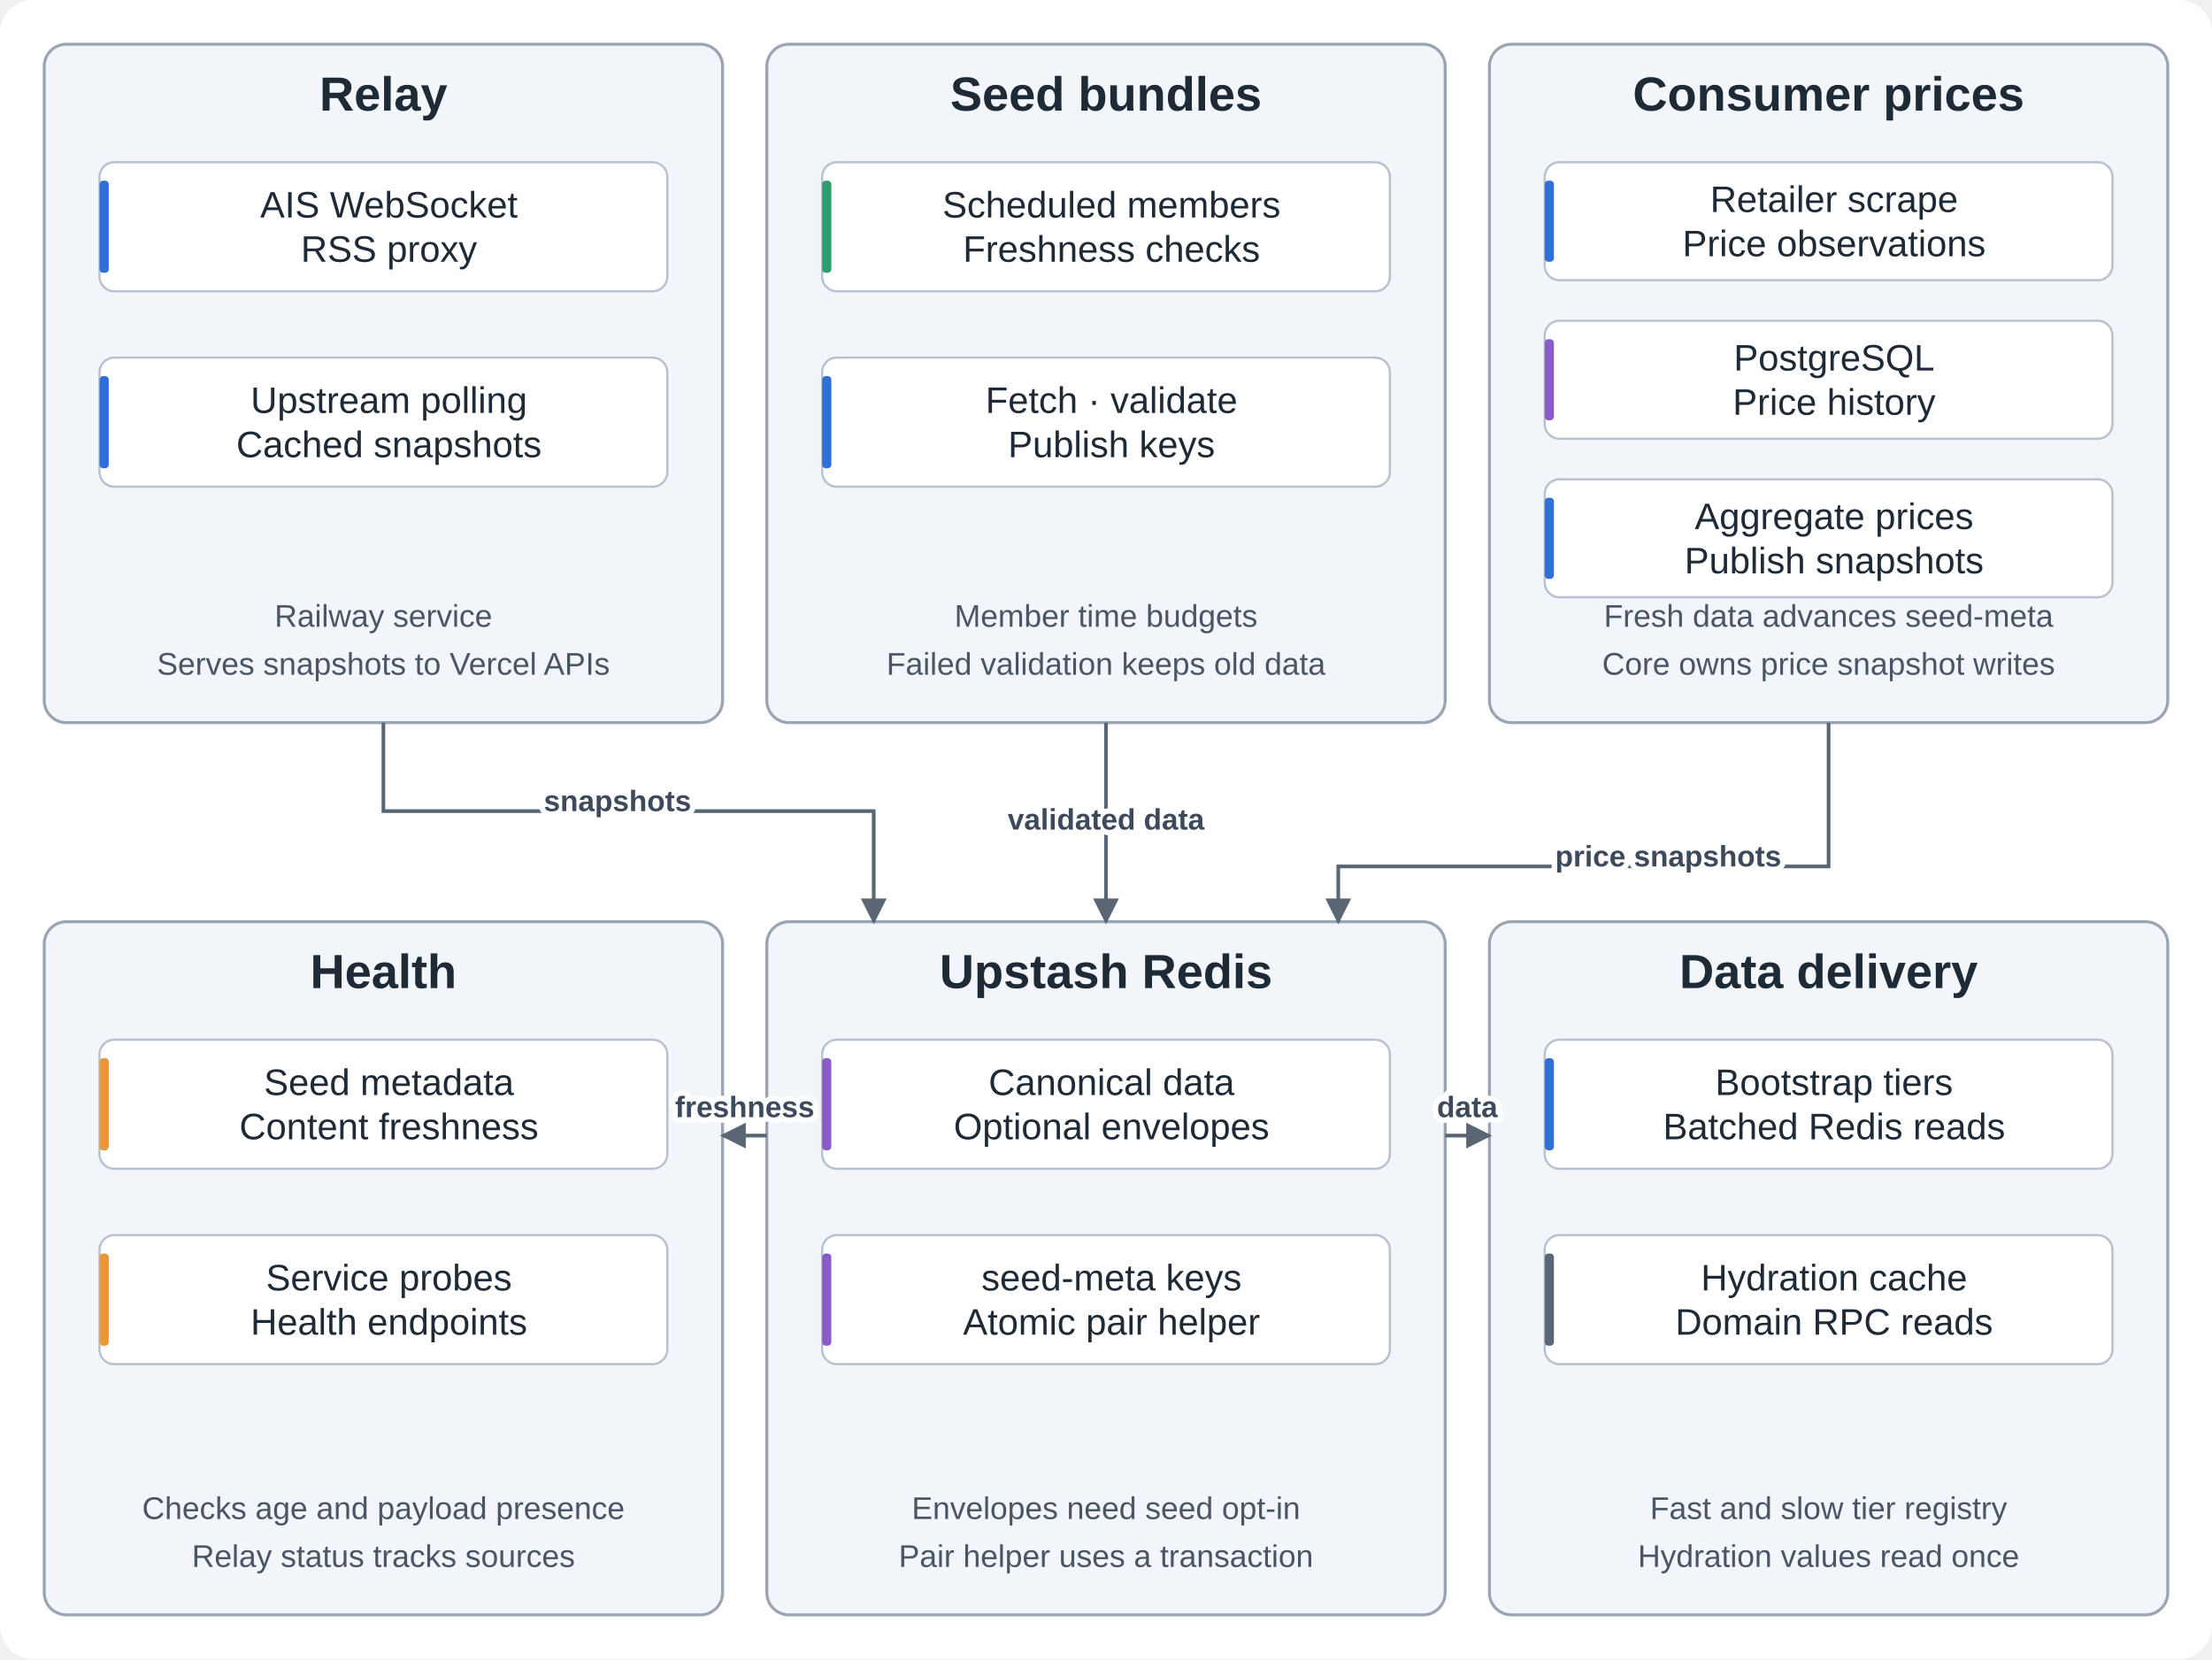
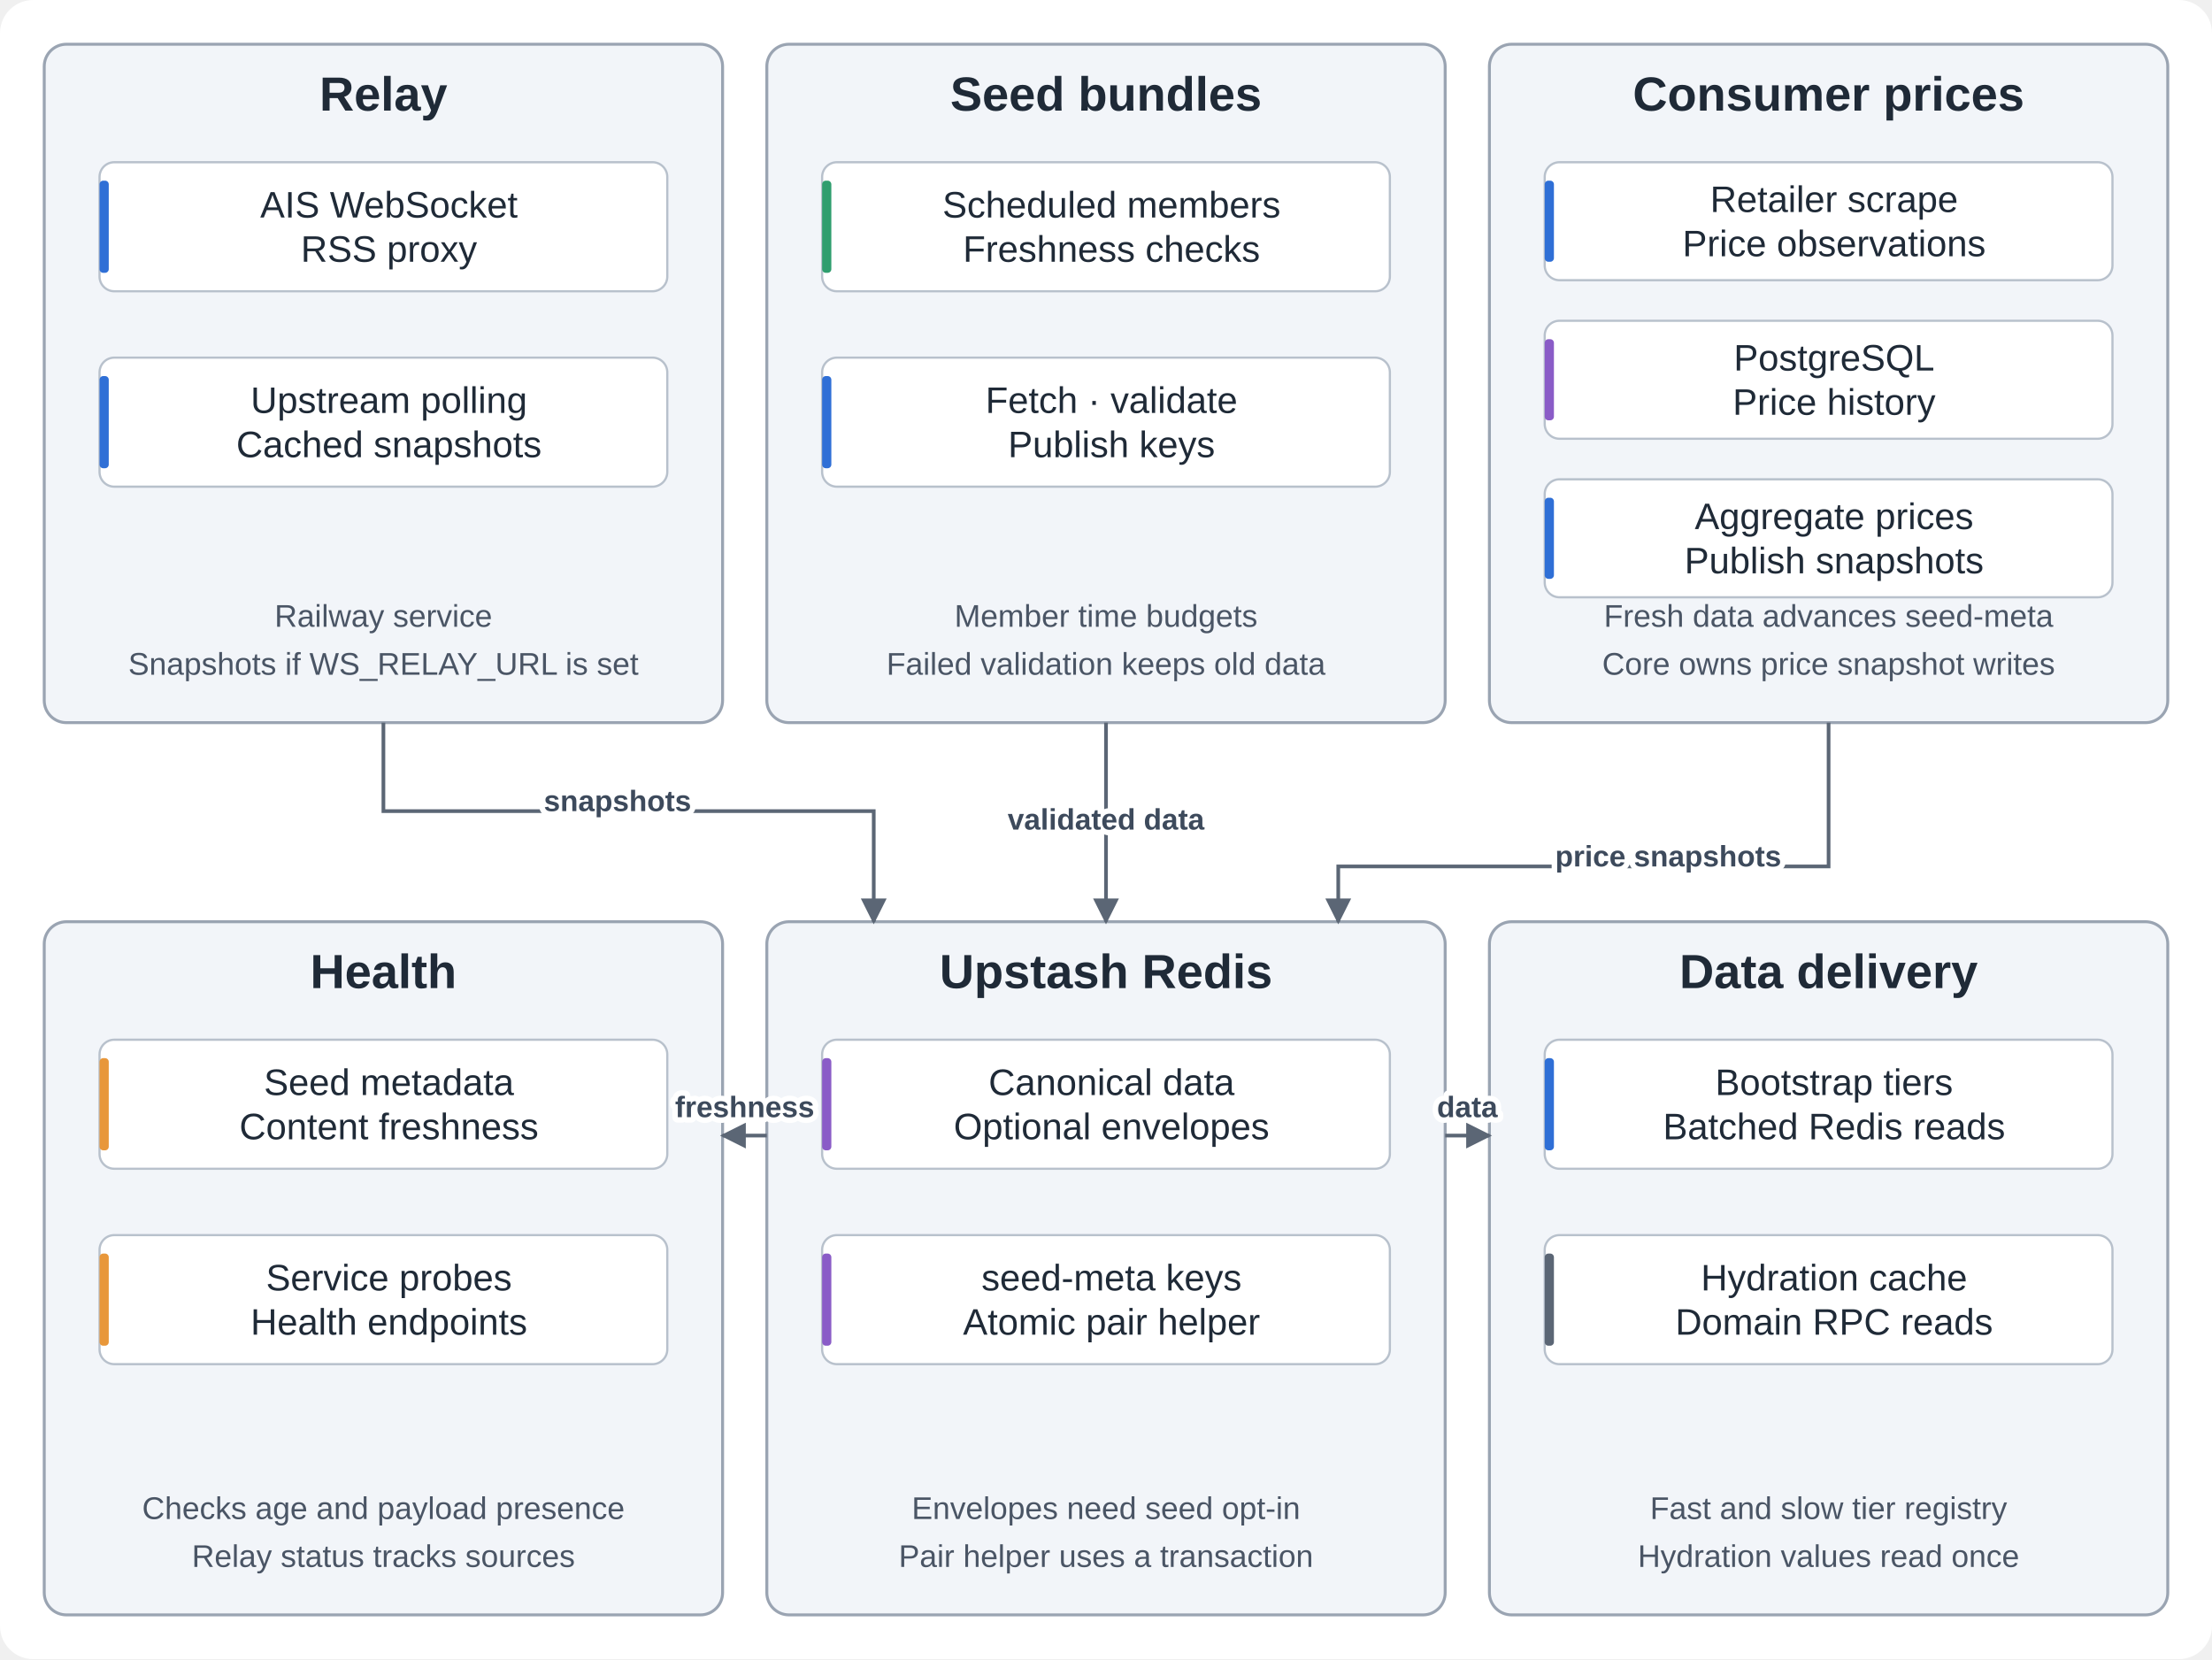
<svg xmlns="http://www.w3.org/2000/svg" viewBox="0 0 1200 900" width="1200" height="900" role="img" aria-labelledby="t d">
  <defs>
    <marker id="arr" viewBox="0 0 10 10" refX="9" refY="5" markerWidth="7" markerHeight="7" orient="auto">
      <path d="M0 0L10 5L0 10z" fill="#5b6675" />
    </marker>
    <marker id="ca" viewBox="0 0 10 10" refX="5" refY="5" markerWidth="6" markerHeight="6" orient="auto">
      <path d="M0 0L10 5L0 10z" fill="#5b6675" />
    </marker>
  </defs>
  <style>
text{font-family:-apple-system,"Helvetica Neue",Arial,"PingFang SC",sans-serif;fill:#1f2a37}
.gt{font-size:26px;font-weight:700}
.st{font-size:20px;font-weight:700}
.ag{font-size:20px}
.q{font-size:18px;fill:#3d4a5c}
.lb{font-size:17px;fill:#4a5565}
.al{font-size:16px;font-weight:600;fill:#3d4a5c;paint-order:stroke;stroke:#ffffff;stroke-width:6px;stroke-linejoin:round}
.grp{fill:#f2f5f9;stroke:#9aa4b2;stroke-width:1.6}
.sub{fill:#e8edf3;stroke:#b8c1cc;stroke-width:1.2}
.agent{fill:#ffffff;stroke:#b8c1cc;stroke-width:1.2}
.human{fill:#d6e6fb;stroke:#9cbbe6;stroke-width:1.2}
.front{fill:#dcf0e0;stroke:#9ccfa8;stroke-width:1.2}
.flow{stroke:#5b6675;stroke-width:2;fill:none;marker-end:url(#arr)}
.back{stroke-dasharray:7 5}
.cyc{stroke:#5b6675;stroke-width:2;fill:none;marker-end:url(#ca)}
.num{fill:#1f2a37}
.numt{font-size:16px;font-weight:700;fill:#ffffff}
</style>
  <rect width="1200" height="900" rx="18" fill="#ffffff" />
  <rect x="24" y="24" width="368" height="368" rx="12" class="grp" />
  <text x="208.0" y="60" class="gt" text-anchor="middle">Relay</text>
  <rect x="416" y="24" width="368" height="368" rx="12" class="grp" />
  <text x="600.0" y="60" class="gt" text-anchor="middle">Seed bundles</text>
  <rect x="808" y="24" width="368" height="368" rx="12" class="grp" />
  <text x="992.0" y="60" class="gt" text-anchor="middle">Consumer prices</text>
  <rect x="54" y="88" width="308" height="70" rx="8" class="agent" />
  <rect x="54" y="98" width="5" height="50" rx="2" fill="#2f6fd6" />
  <text x="211.0" y="118.0" class="ag" text-anchor="middle">AIS WebSocket</text>
  <text x="211.0" y="142.0" class="ag" text-anchor="middle">RSS proxy</text>
  <rect x="54" y="194" width="308" height="70" rx="8" class="agent" />
  <rect x="54" y="204" width="5" height="50" rx="2" fill="#2f6fd6" />
  <text x="211.0" y="224.0" class="ag" text-anchor="middle">Upstream polling</text>
  <text x="211.0" y="248.0" class="ag" text-anchor="middle">Cached snapshots</text>
  <text x="208.0" y="340" class="lb" text-anchor="middle">Railway service</text>
-   <text x="208.0" y="366" class="lb" text-anchor="middle">Serves snapshots to Vercel APIs</text>
+   <text x="208.0" y="366" class="lb" text-anchor="middle">Snapshots if WS_RELAY_URL is set</text>
  <rect x="446" y="88" width="308" height="70" rx="8" class="agent" />
  <rect x="446" y="98" width="5" height="50" rx="2" fill="#2f9e6e" />
  <text x="603.0" y="118.0" class="ag" text-anchor="middle">Scheduled members</text>
  <text x="603.0" y="142.0" class="ag" text-anchor="middle">Freshness checks</text>
  <rect x="446" y="194" width="308" height="70" rx="8" class="agent" />
  <rect x="446" y="204" width="5" height="50" rx="2" fill="#2f6fd6" />
  <text x="603.0" y="224.0" class="ag" text-anchor="middle">Fetch · validate</text>
  <text x="603.0" y="248.0" class="ag" text-anchor="middle">Publish keys</text>
  <text x="600.0" y="340" class="lb" text-anchor="middle">Member time budgets</text>
  <text x="600.0" y="366" class="lb" text-anchor="middle">Failed validation keeps old data</text>
  <rect x="838" y="88" width="308" height="64" rx="8" class="agent" />
  <rect x="838" y="98" width="5" height="44" rx="2" fill="#2f6fd6" />
  <text x="995.0" y="115.0" class="ag" text-anchor="middle">Retailer scrape</text>
  <text x="995.0" y="139.0" class="ag" text-anchor="middle">Price observations</text>
  <rect x="838" y="174" width="308" height="64" rx="8" class="agent" />
  <rect x="838" y="184" width="5" height="44" rx="2" fill="#8a5cc7" />
  <text x="995.0" y="201.0" class="ag" text-anchor="middle">PostgreSQL</text>
  <text x="995.0" y="225.0" class="ag" text-anchor="middle">Price history</text>
  <rect x="838" y="260" width="308" height="64" rx="8" class="agent" />
  <rect x="838" y="270" width="5" height="44" rx="2" fill="#2f6fd6" />
  <text x="995.0" y="287.0" class="ag" text-anchor="middle">Aggregate prices</text>
  <text x="995.0" y="311.0" class="ag" text-anchor="middle">Publish snapshots</text>
  <text x="992.0" y="340" class="lb" text-anchor="middle">Fresh data advances seed-meta</text>
  <text x="992.0" y="366" class="lb" text-anchor="middle">Core owns price snapshot writes</text>
  <rect x="24" y="500" width="368" height="376" rx="12" class="grp" />
  <text x="208.0" y="536" class="gt" text-anchor="middle">Health</text>
  <rect x="416" y="500" width="368" height="376" rx="12" class="grp" />
  <text x="600.0" y="536" class="gt" text-anchor="middle">Upstash Redis</text>
  <rect x="808" y="500" width="368" height="376" rx="12" class="grp" />
  <text x="992.0" y="536" class="gt" text-anchor="middle">Data delivery</text>
  <rect x="54" y="564" width="308" height="70" rx="8" class="agent" />
  <rect x="54" y="574" width="5" height="50" rx="2" fill="#e8973a" />
  <text x="211.0" y="594.0" class="ag" text-anchor="middle">Seed metadata</text>
  <text x="211.0" y="618.0" class="ag" text-anchor="middle">Content freshness</text>
  <rect x="54" y="670" width="308" height="70" rx="8" class="agent" />
  <rect x="54" y="680" width="5" height="50" rx="2" fill="#e8973a" />
  <text x="211.0" y="700.0" class="ag" text-anchor="middle">Service probes</text>
  <text x="211.0" y="724.0" class="ag" text-anchor="middle">Health endpoints</text>
  <text x="208.0" y="824" class="lb" text-anchor="middle">Checks age and payload presence</text>
  <text x="208.0" y="850" class="lb" text-anchor="middle">Relay status tracks sources</text>
  <rect x="446" y="564" width="308" height="70" rx="8" class="agent" />
  <rect x="446" y="574" width="5" height="50" rx="2" fill="#8a5cc7" />
  <text x="603.0" y="594.0" class="ag" text-anchor="middle">Canonical data</text>
  <text x="603.0" y="618.0" class="ag" text-anchor="middle">Optional envelopes</text>
  <rect x="446" y="670" width="308" height="70" rx="8" class="agent" />
  <rect x="446" y="680" width="5" height="50" rx="2" fill="#8a5cc7" />
  <text x="603.0" y="700.0" class="ag" text-anchor="middle">seed-meta keys</text>
  <text x="603.0" y="724.0" class="ag" text-anchor="middle">Atomic pair helper</text>
  <text x="600.0" y="824" class="lb" text-anchor="middle">Envelopes need seed opt-in</text>
  <text x="600.0" y="850" class="lb" text-anchor="middle">Pair helper uses a transaction</text>
  <rect x="838" y="564" width="308" height="70" rx="8" class="agent" />
  <rect x="838" y="574" width="5" height="50" rx="2" fill="#2f6fd6" />
  <text x="995.0" y="594.0" class="ag" text-anchor="middle">Bootstrap tiers</text>
  <text x="995.0" y="618.0" class="ag" text-anchor="middle">Batched Redis reads</text>
  <rect x="838" y="670" width="308" height="70" rx="8" class="agent" />
  <rect x="838" y="680" width="5" height="50" rx="2" fill="#5b6675" />
  <text x="995.0" y="700.0" class="ag" text-anchor="middle">Hydration cache</text>
  <text x="995.0" y="724.0" class="ag" text-anchor="middle">Domain RPC reads</text>
  <text x="992.0" y="824" class="lb" text-anchor="middle">Fast and slow tier registry</text>
  <text x="992.0" y="850" class="lb" text-anchor="middle">Hydration values read once</text>
  <path d="M208 392V440H474V500" class="flow" />
  <text x="335" y="440" class="al" text-anchor="middle">snapshots</text>
  <path d="M600 392V500" class="flow" />
  <text x="600" y="450" class="al" text-anchor="middle">validated data</text>
  <path d="M992 392V470H726V500" class="flow" />
  <text x="905" y="470" class="al" text-anchor="middle">price snapshots</text>
  <path d="M416 616H392" class="flow" />
  <text x="404" y="606" class="al" text-anchor="middle">freshness</text>
  <path d="M784 616H808" class="flow" />
  <text x="796" y="606" class="al" text-anchor="middle">data</text>
</svg>
